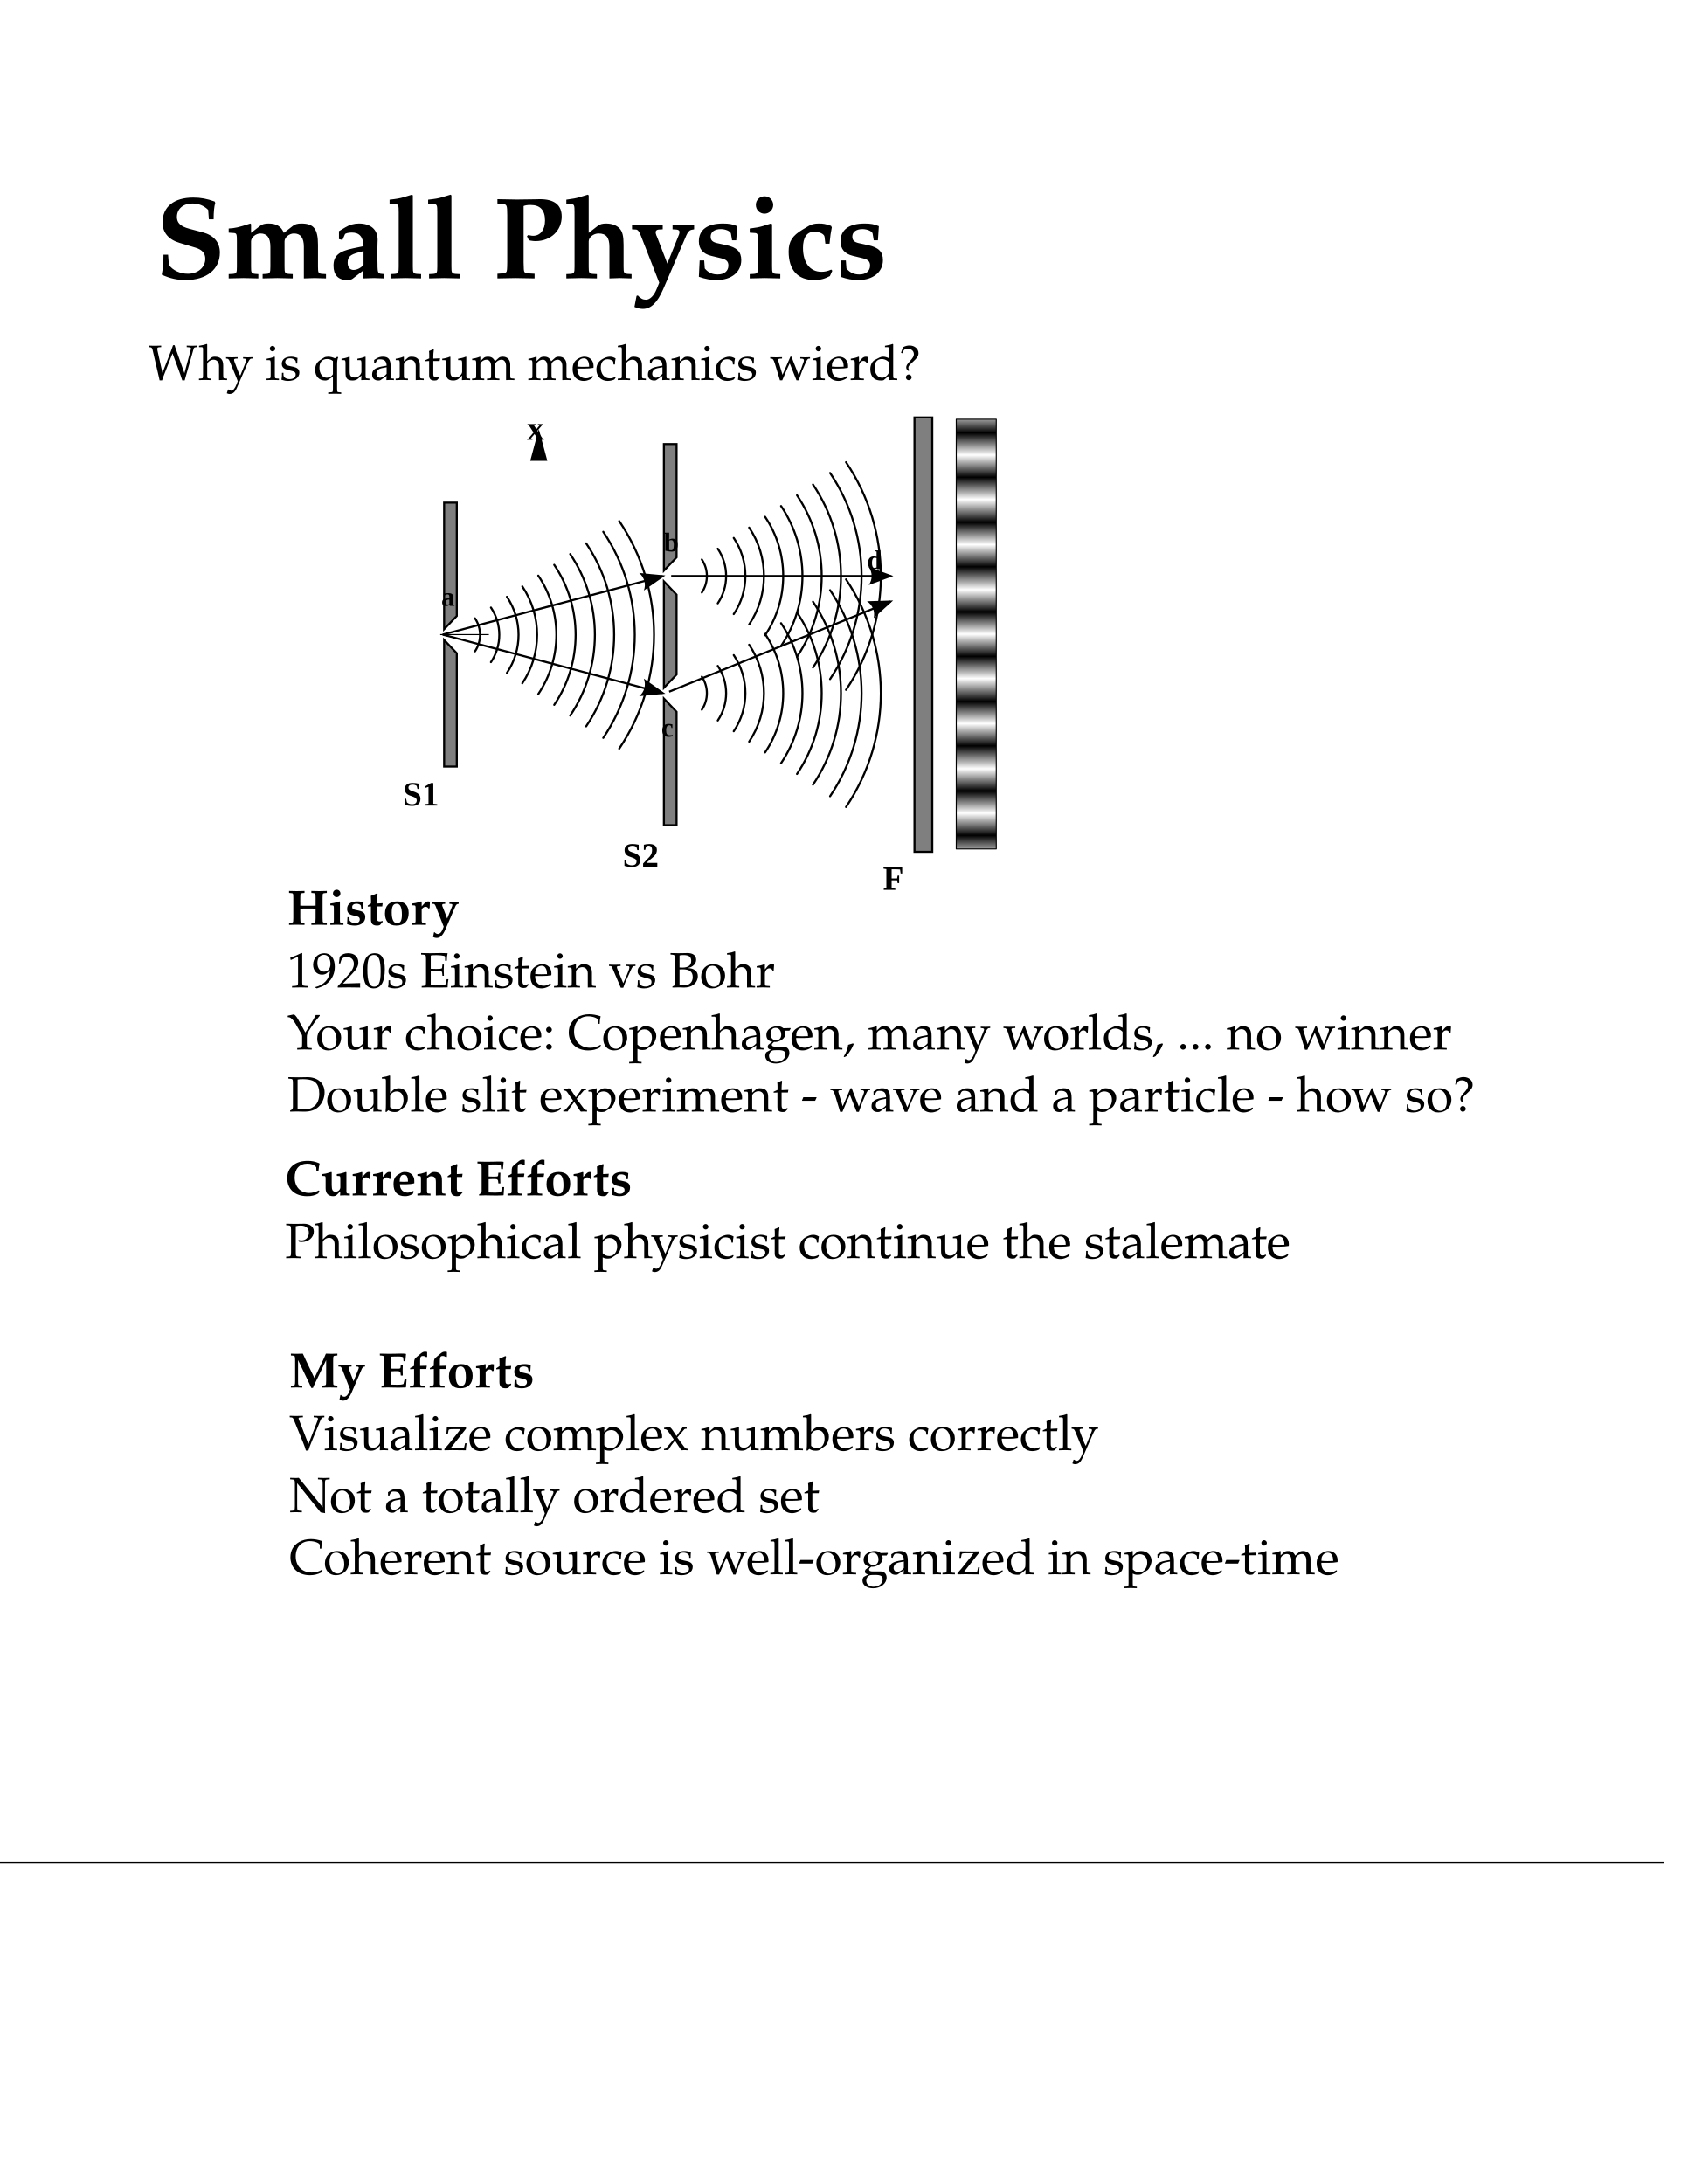
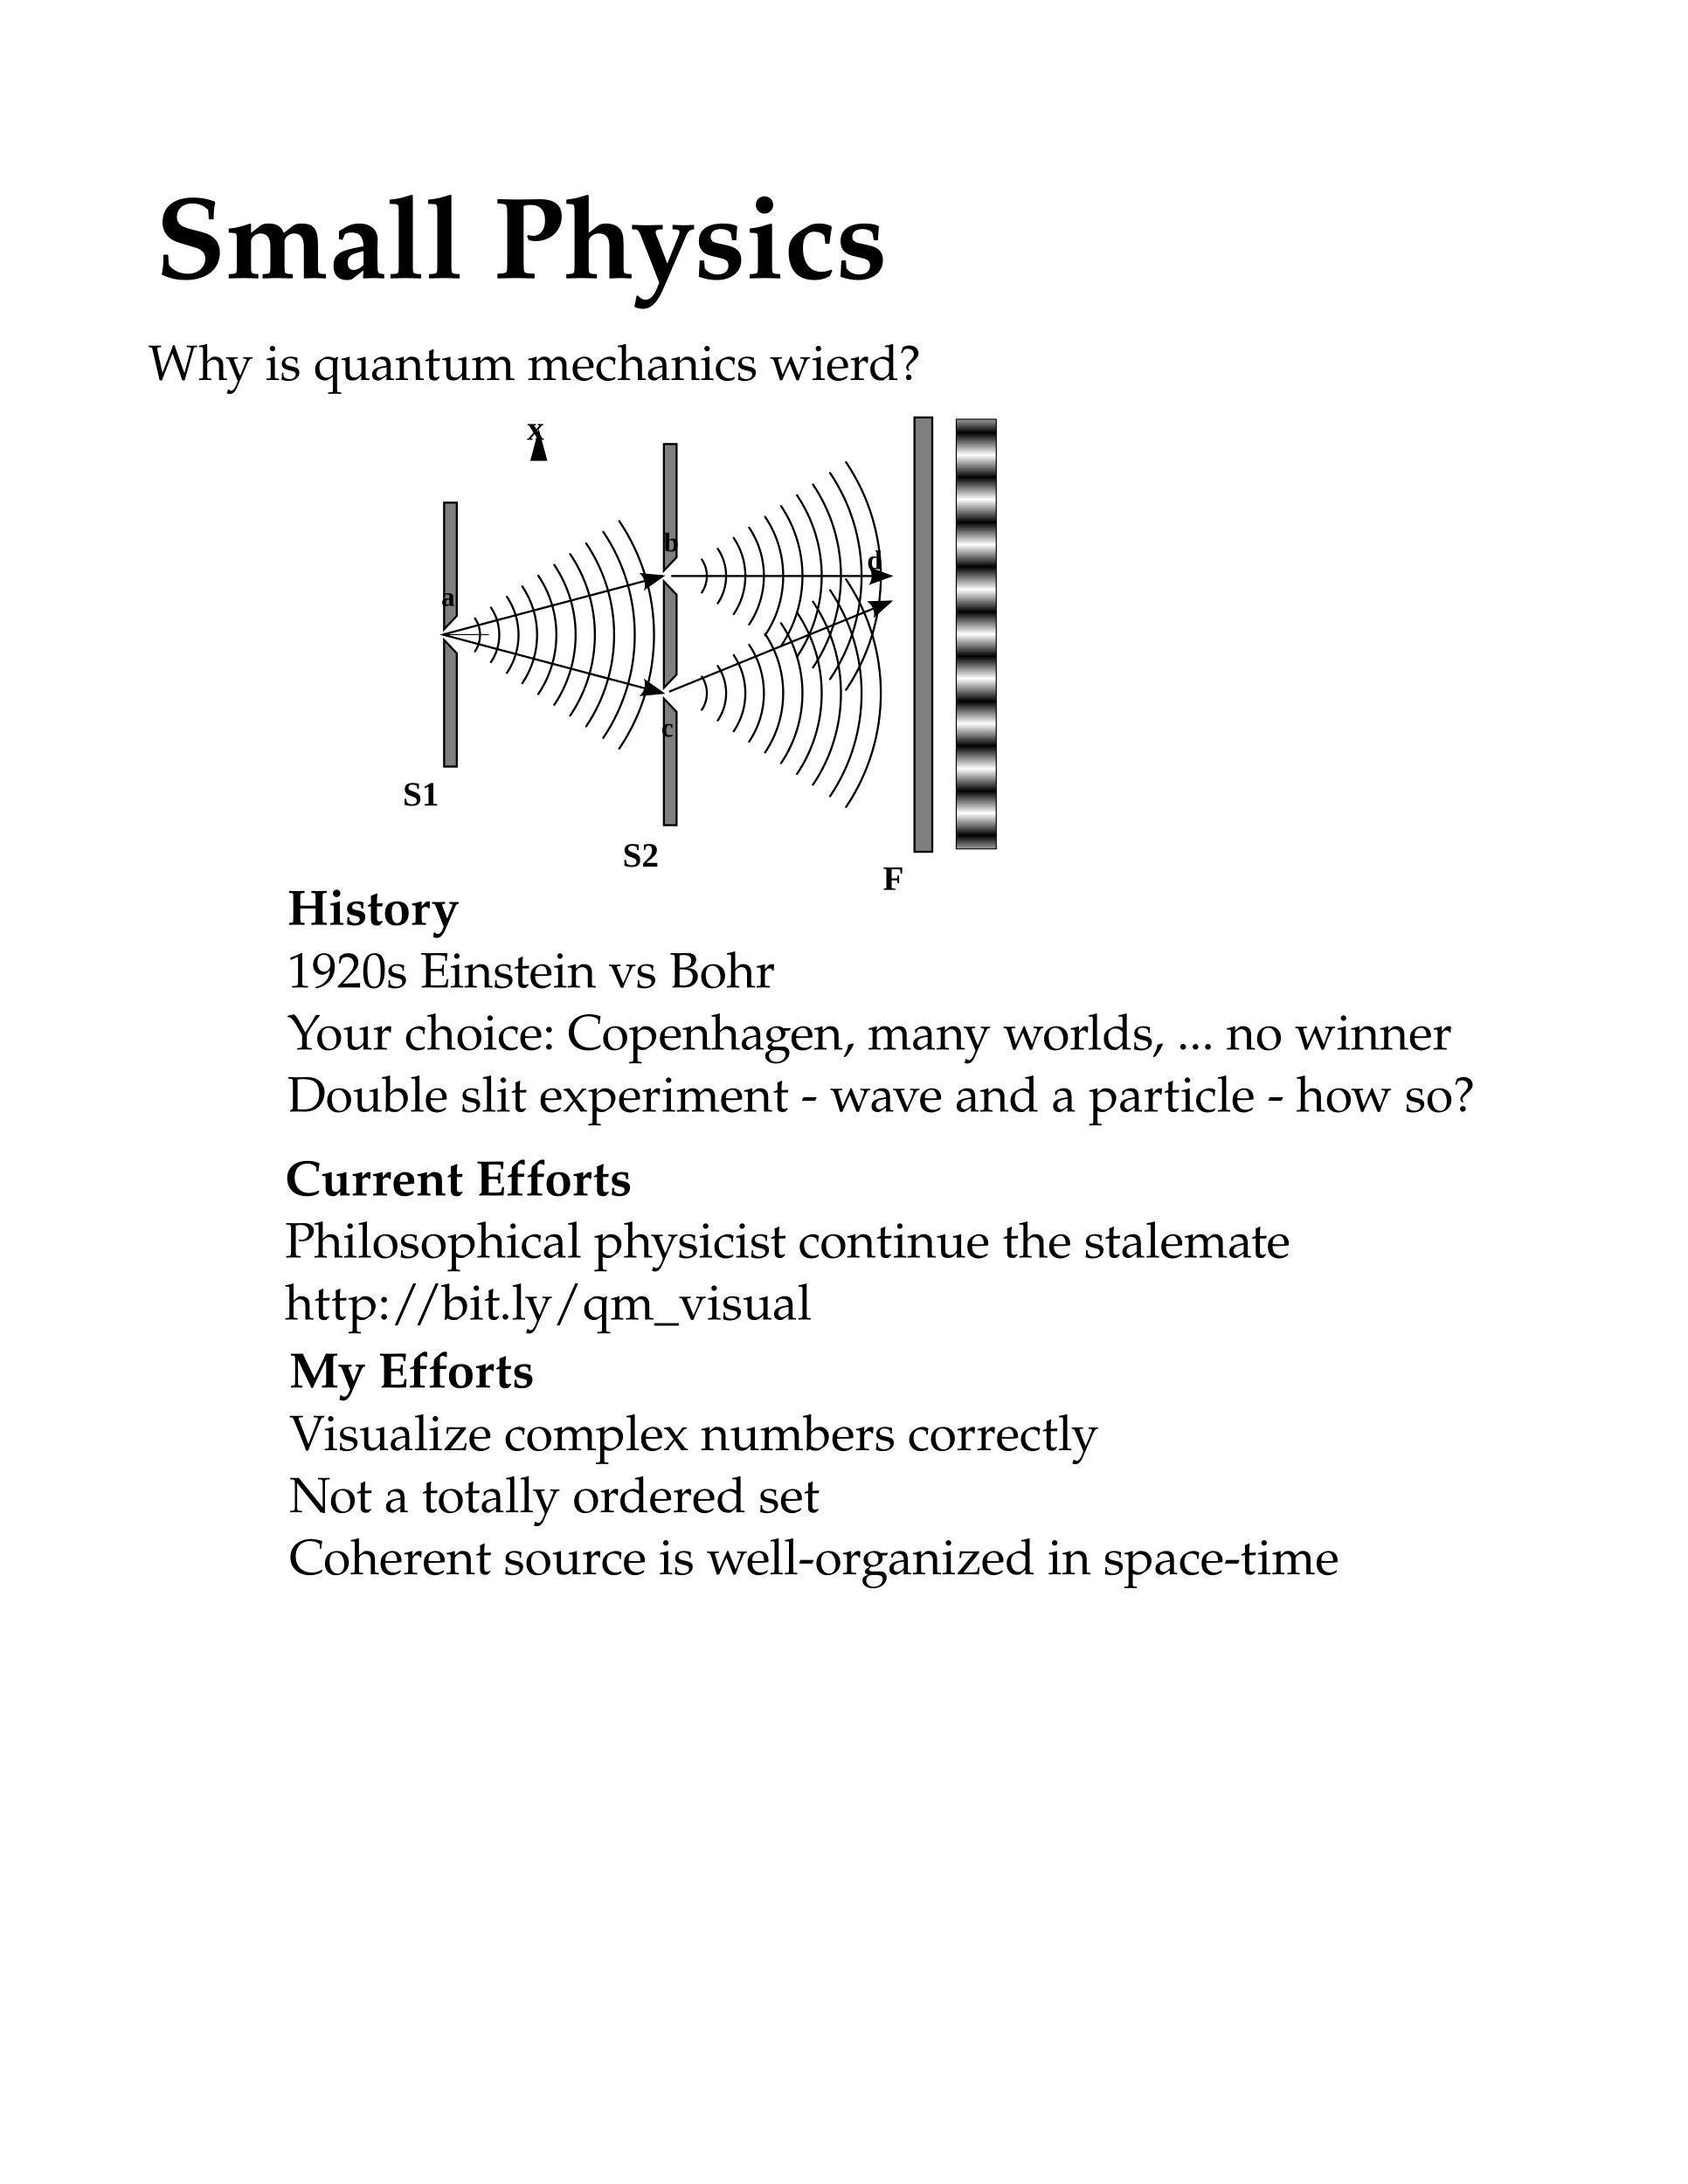
<svg xmlns="http://www.w3.org/2000/svg" xmlns:xlink="http://www.w3.org/1999/xlink" width="612pt" height="792pt" id="svg3038" version="1.1">
  <defs id="defs3040">
    <marker style="overflow:visible" id="Arrow1Sstart" refX="0" refY="0" orient="auto">
      <path transform="scale(0.2,0.2)" style="fill-rule:evenodd;stroke:#000000;stroke-width:1pt;marker-start:none" d="M 0,0 5,-5 -12.5,0 5,5 0,0 z" id="path983" />
    </marker>
    <marker style="overflow:visible" id="Arrow2Send" refX="0" refY="0" orient="auto">
      <path transform="matrix(-0.3,0,0,-0.3,1.5,0)" d="M 8.719,4.034 -2.207,0.016 8.719,-4.002 c -1.745,2.372 -1.735,5.617 -6e-7,8.035 z" style="font-size:12px;fill-rule:evenodd;stroke-width:0.625;stroke-linejoin:round" id="path2148" />
    </marker>
    <linearGradient y2="-144.681" x2="690.735" y1="583.299" x1="690.735" spreadMethod="pad" gradientTransform="translate(310.7448,6.316706)" gradientUnits="userSpaceOnUse" id="linearGradient3174" xlink:href="#linearGradient4043" />
    <linearGradient xlink:href="#linearGradient4043-1" id="linearGradient4038" gradientUnits="userSpaceOnUse" gradientTransform="matrix(6.983559,0,0,0.09288944,-5620.847,657.8282)" x1="720" y1="244" x2="820" y2="244" />
    <linearGradient id="linearGradient4043-1">
      <stop id="stop4069-7" offset="0" style="stop-color:#ffffff;stop-opacity:1" />
      <stop id="stop4103-4" offset="0.031" style="stop-color:#000000;stop-opacity:1" />
      <stop id="stop4087-0" offset="0.062" style="stop-color:#ffffff;stop-opacity:1" />
      <stop id="stop4105-9" offset="0.094" style="stop-color:#000000;stop-opacity:1" />
      <stop id="stop4079-4" offset="0.125" style="stop-color:#ffffff;stop-opacity:1" />
      <stop id="stop4107-8" offset="0.156" style="stop-color:#000000;stop-opacity:1" />
      <stop id="stop4089-8" offset="0.188" style="stop-color:#ffffff;stop-opacity:1" />
      <stop id="stop4109-2" offset="0.219" style="stop-color:#000000;stop-opacity:1" />
      <stop id="stop4077-4" offset="0.25" style="stop-color:#ffffff;stop-opacity:1" />
      <stop id="stop4111-5" offset="0.281" style="stop-color:#000000;stop-opacity:1" />
      <stop id="stop4091-5" offset="0.312" style="stop-color:#ffffff;stop-opacity:1" />
      <stop id="stop4113-1" offset="0.344" style="stop-color:#000000;stop-opacity:1" />
      <stop id="stop4081-7" offset="0.375" style="stop-color:#ffffff;stop-opacity:1" />
      <stop id="stop4115-1" offset="0.406" style="stop-color:#000000;stop-opacity:1" />
      <stop id="stop4093-1" offset="0.438" style="stop-color:#ffffff;stop-opacity:1" />
      <stop id="stop4117-5" offset="0.469" style="stop-color:#000000;stop-opacity:1" />
      <stop id="stop4071-2" offset="0.5" style="stop-color:#ffffff;stop-opacity:1" />
      <stop id="stop4119-7" offset="0.531" style="stop-color:#000000;stop-opacity:1" />
      <stop id="stop4095-6" offset="0.562" style="stop-color:#ffffff;stop-opacity:1" />
      <stop id="stop4121-1" offset="0.594" style="stop-color:#000000;stop-opacity:1" />
      <stop id="stop4083-4" offset="0.625" style="stop-color:#ffffff;stop-opacity:1" />
      <stop id="stop4123-2" offset="0.656" style="stop-color:#000000;stop-opacity:1" />
      <stop id="stop4097-3" offset="0.688" style="stop-color:#ffffff;stop-opacity:1" />
      <stop id="stop4125-2" offset="0.719" style="stop-color:#000000;stop-opacity:1" />
      <stop id="stop4073-2" offset="0.75" style="stop-color:#ffffff;stop-opacity:1" />
      <stop id="stop4127-1" offset="0.781" style="stop-color:#000000;stop-opacity:1" />
      <stop id="stop4099-6" offset="0.812" style="stop-color:#ffffff;stop-opacity:1" />
      <stop id="stop4129-8" offset="0.844" style="stop-color:#000000;stop-opacity:1" />
      <stop id="stop4085-5" offset="0.875" style="stop-color:#ffffff;stop-opacity:1" />
      <stop id="stop4131-7" offset="0.906" style="stop-color:#000000;stop-opacity:1" />
      <stop id="stop4101-6" offset="0.938" style="stop-color:#ffffff;stop-opacity:1" />
      <stop id="stop4133-1" offset="0.969" style="stop-color:#000000;stop-opacity:1" />
      <stop id="stop4047-8" offset="1" style="stop-color:#ffffff;stop-opacity:1" />
    </linearGradient>
    <linearGradient gradientTransform="matrix(6.983559,0,0,0.09288944,-5621.34,717.335)" gradientUnits="userSpaceOnUse" y2="244" x2="820" y1="244" x1="720" id="linearGradient3942" xlink:href="#linearGradient4043-1" />
    <linearGradient spreadMethod="pad" gradientTransform="translate(17.74484,276.6818)" gradientUnits="userSpaceOnUse" xlink:href="#linearGradient4043" id="linearGradient4053" y2="-144.681" x2="690.735" y1="583.299" x1="690.735" />
    <marker id="Arrow2Mend" style="overflow:visible" orient="auto" refY="0" refX="0">
      <path id="path3747" style="font-size:12px;fill-rule:evenodd;stroke-width:0.625;stroke-linejoin:round" transform="scale(-0.6,-0.6)" d="M 8.719,4.034 -2.207,0.016 8.719,-4.002 c -1.745,2.372 -1.735,5.617 -6e-7,8.035 z" />
    </marker>
    <marker id="Arrow2Lend" style="overflow:visible" orient="auto" refY="0" refX="0">
      <path id="path3741" style="font-size:12px;fill-rule:evenodd;stroke-width:0.625;stroke-linejoin:round" transform="matrix(-1.1,0,0,-1.1,-1.1,0)" d="M 8.719,4.034 -2.207,0.016 8.719,-4.002 c -1.745,2.372 -1.735,5.617 -6e-7,8.035 z" />
    </marker>
    <linearGradient id="linearGradient4043">
      <stop id="stop4069" offset="0" style="stop-color:#ffffff;stop-opacity:1" />
      <stop id="stop4103" offset="0.031" style="stop-color:#000000;stop-opacity:1" />
      <stop id="stop4087" offset="0.062" style="stop-color:#ffffff;stop-opacity:1" />
      <stop id="stop4105" offset="0.094" style="stop-color:#000000;stop-opacity:1" />
      <stop id="stop4079" offset="0.125" style="stop-color:#ffffff;stop-opacity:1" />
      <stop id="stop4107" offset="0.156" style="stop-color:#000000;stop-opacity:1" />
      <stop id="stop4089" offset="0.188" style="stop-color:#ffffff;stop-opacity:1" />
      <stop id="stop4109" offset="0.219" style="stop-color:#000000;stop-opacity:1" />
      <stop id="stop4077" offset="0.25" style="stop-color:#ffffff;stop-opacity:1" />
      <stop id="stop4111" offset="0.281" style="stop-color:#000000;stop-opacity:1" />
      <stop id="stop4091" offset="0.312" style="stop-color:#ffffff;stop-opacity:1" />
      <stop id="stop4113" offset="0.344" style="stop-color:#000000;stop-opacity:1" />
      <stop id="stop4081" offset="0.375" style="stop-color:#ffffff;stop-opacity:1" />
      <stop id="stop4115" offset="0.406" style="stop-color:#000000;stop-opacity:1" />
      <stop id="stop4093" offset="0.438" style="stop-color:#ffffff;stop-opacity:1" />
      <stop id="stop4117" offset="0.469" style="stop-color:#000000;stop-opacity:1" />
      <stop id="stop4071" offset="0.5" style="stop-color:#ffffff;stop-opacity:1" />
      <stop id="stop4119" offset="0.531" style="stop-color:#000000;stop-opacity:1" />
      <stop id="stop4095" offset="0.562" style="stop-color:#ffffff;stop-opacity:1" />
      <stop id="stop4121" offset="0.594" style="stop-color:#000000;stop-opacity:1" />
      <stop id="stop4083" offset="0.625" style="stop-color:#ffffff;stop-opacity:1" />
      <stop id="stop4123" offset="0.656" style="stop-color:#000000;stop-opacity:1" />
      <stop id="stop4097" offset="0.688" style="stop-color:#ffffff;stop-opacity:1" />
      <stop id="stop4125" offset="0.719" style="stop-color:#000000;stop-opacity:1" />
      <stop id="stop4073" offset="0.75" style="stop-color:#ffffff;stop-opacity:1" />
      <stop id="stop4127" offset="0.781" style="stop-color:#000000;stop-opacity:1" />
      <stop id="stop4099" offset="0.812" style="stop-color:#ffffff;stop-opacity:1" />
      <stop id="stop4129" offset="0.844" style="stop-color:#000000;stop-opacity:1" />
      <stop id="stop4085" offset="0.875" style="stop-color:#ffffff;stop-opacity:1" />
      <stop id="stop4131" offset="0.906" style="stop-color:#000000;stop-opacity:1" />
      <stop id="stop4101" offset="0.938" style="stop-color:#ffffff;stop-opacity:1" />
      <stop id="stop4133" offset="0.969" style="stop-color:#000000;stop-opacity:1" />
      <stop id="stop4047" offset="1" style="stop-color:#ffffff;stop-opacity:1" />
    </linearGradient>
  </defs>
  <g id="layer1">
    <text xml:space="preserve" style="font-size:24px;font-style:normal;font-variant:normal;font-weight:500;font-stretch:normal;text-align:start;line-height:125%;letter-spacing:0px;word-spacing:0px;writing-mode:lr-tb;text-anchor:start;fill:#000000;fill-opacity:1;stroke:none;font-family:URW Palladio L;-inkscape-font-specification:URW Palladio L Medium" x="75" y="134.444" id="text3047">
      <tspan id="tspan3049" x="75" y="134.444" style="font-size:56px;font-weight:bold;-inkscape-font-specification:URW Palladio L Bold">Small Physics</tspan>
    </text>
  </g>
  <g id="layer2">
    <text xml:space="preserve" style="font-size:24px;font-style:normal;font-variant:normal;font-weight:500;font-stretch:normal;text-align:start;line-height:125%;letter-spacing:0px;word-spacing:0px;writing-mode:lr-tb;text-anchor:start;fill:#000000;fill-opacity:1;stroke:none;font-family:URW Palladio L;-inkscape-font-specification:URW Palladio L Medium" x="138.889" y="447.111" id="text3052">
      <tspan id="tspan3054" x="138.889" y="447.111" style="font-weight:bold;-inkscape-font-specification:URW Palladio L Bold">History</tspan>
      <tspan x="138.889" y="477.425" style="font-weight:500;-inkscape-font-specification:URW Palladio L Medium" id="tspan3005">1920s Einstein vs Bohr</tspan>
      <tspan x="138.889" y="507.425" style="font-weight:500;-inkscape-font-specification:URW Palladio L Medium" id="tspan3007">Your choice: Copenhagen, many worlds, ... no winner</tspan>
      <tspan x="138.889" y="537.425" style="font-weight:500;-inkscape-font-specification:URW Palladio L Medium" id="tspan3999">Double slit experiment - wave and a particle - how so?</tspan>
      <tspan x="138.889" y="567.425" id="tspan3058" />
      <tspan x="138.889" y="597.425" id="tspan3997" />
    </text>
    <text xml:space="preserve" style="font-size:24px;font-style:normal;font-variant:normal;font-weight:500;font-stretch:normal;text-align:start;line-height:125%;letter-spacing:0px;word-spacing:0px;writing-mode:lr-tb;text-anchor:start;fill:#000000;fill-opacity:1;stroke:none;font-family:URW Palladio L;-inkscape-font-specification:URW Palladio L Medium" x="71.693" y="183.702" id="text3476">
      <tspan id="tspan3478" x="71.693" y="183.702">Why is quantum mechanics wierd?</tspan>
    </text>
  </g>
  <g id="layer5">
-     <text id="text3429" y="577.982" x="137.799" style="font-size:24px;font-style:normal;font-variant:normal;font-weight:500;font-stretch:normal;text-align:start;line-height:125%;letter-spacing:0px;word-spacing:0px;writing-mode:lr-tb;text-anchor:start;fill:#000000;fill-opacity:1;stroke:none;font-family:URW Palladio L;-inkscape-font-specification:URW Palladio L Medium" xml:space="preserve">
-       <tspan y="577.982" x="137.799" id="tspan3444" style="font-weight:bold;-inkscape-font-specification:URW Palladio L Bold">Current Efforts</tspan>
-       <tspan y="608.296" x="137.799" style="font-weight:500;-inkscape-font-specification:URW Palladio L Medium" id="tspan3009">Philosophical physicist continue the stalemate</tspan>
+     <text id="text3429" y="577.982" x="137.799" style="font-style:normal;font-variant:normal;font-weight:500;font-stretch:normal;font-size:24px;line-height:125%;font-family:'URW Palladio L';-inkscape-font-specification:'URW Palladio L Medium';text-align:start;letter-spacing:0px;word-spacing:0px;writing-mode:lr-tb;text-anchor:start;fill:#000000;fill-opacity:1;stroke:none" xml:space="preserve">
+       <tspan y="577.982" x="137.799" id="tspan3444" style="font-weight:bold;-inkscape-font-specification:'URW Palladio L Bold'">Current Efforts</tspan>
+       <tspan y="607.982" x="137.799" style="font-weight:500;-inkscape-font-specification:'URW Palladio L Medium'" id="tspan3009">Philosophical physicist continue the stalemate</tspan>
+       <tspan y="637.982" x="137.799" style="font-weight:500;-inkscape-font-specification:'URW Palladio L Medium'" id="tspan5723">http://bit.ly/qm_visual</tspan>
    </text>
  </g>
  <g id="layer6">
    <text xml:space="preserve" style="font-size:24px;font-style:normal;font-variant:normal;font-weight:500;font-stretch:normal;text-align:start;line-height:125%;letter-spacing:0px;word-spacing:0px;writing-mode:lr-tb;text-anchor:start;fill:#000000;fill-opacity:1;stroke:none;font-family:URW Palladio L;-inkscape-font-specification:URW Palladio L Medium" x="139.871" y="670.851" id="text3446">
      <tspan id="tspan3448" x="139.871" y="670.851" style="font-weight:bold;-inkscape-font-specification:URW Palladio L Bold">My Efforts</tspan>
      <tspan x="139.871" y="701.165" style="font-weight:500;-inkscape-font-specification:URW Palladio L Medium" id="tspan3011">Visualize complex numbers correctly</tspan>
      <tspan x="139.871" y="731.165" style="font-weight:500;-inkscape-font-specification:URW Palladio L Medium" id="tspan3013">Not a totally ordered set</tspan>
      <tspan x="139.871" y="761.165" style="font-weight:500;-inkscape-font-specification:URW Palladio L Medium" id="tspan4001">Coherent source is well-organized in space-time</tspan>
      <tspan x="139.871" y="791.165" id="tspan3456" style="font-weight:500;-inkscape-font-specification:URW Palladio L Medium" />
    </text>
    <g transform="matrix(0.4958496,0,0,0.4958496,134.5574,185.8511)" id="g3121">
      <path id="path3617" style="fill:#000000;fill-opacity:1;fill-rule:evenodd;stroke:none" d="m 253.959,43.579 8.334,30.994 -16.668,0 8.334,-30.994 z" />
      <text xml:space="preserve" id="text3619" style="font-size:33.377px;font-style:normal;font-weight:bold;text-align:center;text-anchor:middle;fill:#000000;fill-opacity:1;stroke:none;font-family:Times New Roman" y="54" x="280">
        <tspan id="tspan3621" y="54" x="280">x</tspan>
      </text>
      <path id="path3644" style="fill:#000000;fill-opacity:0.502;fill-rule:evenodd;stroke:#000000;stroke-width:2;stroke-linecap:round;stroke-linejoin:miter;stroke-miterlimit:4;stroke-opacity:1;stroke-dasharray:none;stroke-dashoffset:0" d="m 375.94,58.186 0,123.438 12.344,-12.938 0,-110.5 -12.344,0 z" />
      <path id="path3628" style="fill:#000000;fill-opacity:0.502;fill-rule:evenodd;stroke:#000000;stroke-width:2;stroke-linecap:round;stroke-linejoin:miter;stroke-miterlimit:4;stroke-opacity:1;stroke-dasharray:none;stroke-dashoffset:0" d="m 375.938,192.125 0,103.75 12.344,-12.938 0,-77.844 L 375.938,192.125 z" />
      <path id="path3630" style="fill:#000000;fill-opacity:0.502;fill-rule:evenodd;stroke:#000000;stroke-width:2;stroke-linecap:round;stroke-linejoin:miter;stroke-miterlimit:4;stroke-opacity:1;stroke-dasharray:none;stroke-dashoffset:0" d="m 375.94,306.377 0,123.469 12.344,0 0,-110.5 -12.344,-12.969 z" />
      <text xml:space="preserve" id="text3647" style="font-size:26.375px;font-style:normal;font-weight:bold;text-align:center;text-anchor:middle;fill:#000000;fill-opacity:1;stroke:none;font-family:Times New Roman" y="215.968" x="188.581">
        <tspan id="tspan3649" y="215.968" x="188.581">a</tspan>
      </text>
      <text xml:space="preserve" id="text3651" style="font-size:26.375px;font-style:normal;font-weight:bold;text-align:center;text-anchor:middle;fill:#000000;fill-opacity:1;stroke:none;font-family:Times New Roman" y="162.871" x="406.184">
        <tspan id="tspan3653" y="162.871" x="406.184">b</tspan>
      </text>
      <text xml:space="preserve" id="text3655" style="font-size:26.375px;font-style:normal;font-weight:bold;text-align:center;text-anchor:middle;fill:#000000;fill-opacity:1;stroke:none;font-family:Times New Roman" y="343.496" x="402.392">
        <tspan id="tspan3657" y="343.496" x="402.392">c</tspan>
      </text>
      <path id="rect3623" style="fill:#000000;fill-opacity:0.502;fill-rule:evenodd;stroke:#000000;stroke-width:2;stroke-linecap:round;stroke-linejoin:miter;stroke-miterlimit:4;stroke-opacity:1;stroke-dasharray:none;stroke-dashoffset:0" d="m 161.656,115.312 0,123.438 L 174,225.812 l 0,-110.5 -12.344,0 z m 0,133.938 0,123.469 12.344,0 0,-110.5 L 161.656,249.25 z" />
      <path id="path3669" style="fill:none;stroke:#000000;stroke-width:2;stroke-linecap:butt;stroke-linejoin:miter;stroke-miterlimit:4;stroke-opacity:1;stroke-dasharray:none" d="m 383.048,186.889 213.968,0" />
      <g id="g3937" transform="translate(-19.5,-275.3622)">
        <path id="path3659" style="fill:none;stroke:#000000;stroke-width:1px;stroke-linecap:butt;stroke-linejoin:miter;stroke-opacity:1" d="m 177.369,519.378 47.408,0" />
        <path id="path3683" style="fill:none;stroke:#000000;stroke-width:2;stroke-linecap:round;stroke-linejoin:miter;stroke-miterlimit:4;stroke-opacity:1;stroke-dasharray:none;stroke-dashoffset:0" transform="translate(19.5,275.3622)" d="m 332.371,133.26 a 198.479,198.479 0 0 1 -1e-5,221.976" />
        <path id="path3685" style="fill:none;stroke:#000000;stroke-width:2;stroke-linecap:round;stroke-linejoin:miter;stroke-miterlimit:4;stroke-opacity:1;stroke-dasharray:none;stroke-dashoffset:0" transform="translate(19.5,275.3622)" d="m 316.808,143.758 a 179.707,179.707 0 0 1 -1e-5,200.981" />
        <path id="path3687" style="fill:none;stroke:#000000;stroke-width:2;stroke-linecap:round;stroke-linejoin:miter;stroke-miterlimit:4;stroke-opacity:1;stroke-dasharray:none;stroke-dashoffset:0" transform="translate(19.5,275.3622)" d="m 300.133,155.005 a 159.593,159.593 0 0 1 -1e-5,178.487" />
        <path id="path3689" style="fill:none;stroke:#000000;stroke-width:2;stroke-linecap:round;stroke-linejoin:miter;stroke-miterlimit:4;stroke-opacity:1;stroke-dasharray:none;stroke-dashoffset:0" transform="translate(19.5,275.3622)" d="m 284.57,165.503 a 140.821,140.821 0 0 1 0,157.492" />
        <path id="path3691" style="fill:none;stroke:#000000;stroke-width:2;stroke-linecap:round;stroke-linejoin:miter;stroke-miterlimit:4;stroke-opacity:1;stroke-dasharray:none;stroke-dashoffset:0" transform="translate(19.5,275.3622)" d="m 269.007,176 a 122.048,122.048 0 0 1 -10e-6,136.497" />
        <path id="path3693" style="fill:none;stroke:#000000;stroke-width:2;stroke-linecap:round;stroke-linejoin:miter;stroke-miterlimit:4;stroke-opacity:1;stroke-dasharray:none;stroke-dashoffset:0" transform="translate(19.5,275.3622)" d="m 253.443,186.498 a 103.275,103.275 0 0 1 -1e-5,115.502" />
        <path id="path3695" style="fill:none;stroke:#000000;stroke-width:2;stroke-linecap:round;stroke-linejoin:miter;stroke-miterlimit:4;stroke-opacity:1;stroke-dasharray:none;stroke-dashoffset:0" transform="translate(19.5,275.3622)" d="m 237.88,196.995 a 84.503,84.503 0 0 1 -1e-5,94.507" />
        <path id="path3697" style="fill:none;stroke:#000000;stroke-width:2;stroke-linecap:round;stroke-linejoin:miter;stroke-miterlimit:4;stroke-opacity:1;stroke-dasharray:none;stroke-dashoffset:0" transform="translate(19.5,275.3622)" d="m 222.873,207.118 a 66.401,66.401 0 0 1 -1e-5,74.261" />
        <path id="path3699" style="fill:none;stroke:#000000;stroke-width:2;stroke-linecap:round;stroke-linejoin:miter;stroke-miterlimit:4;stroke-opacity:1;stroke-dasharray:none;stroke-dashoffset:0" transform="translate(19.5,275.3622)" d="m 207.31,217.615 a 47.628,47.628 0 0 1 0,53.266" />
        <path id="path3701" style="fill:none;stroke:#000000;stroke-width:2;stroke-linecap:round;stroke-linejoin:miter;stroke-miterlimit:4;stroke-opacity:1;stroke-dasharray:none;stroke-dashoffset:0" transform="translate(19.5,275.3622)" d="m 191.746,228.113 a 28.855,28.855 0 0 1 0,32.271" />
      </g>
      <path id="path3703" style="fill:none;stroke:#000000;stroke-width:2;stroke-linecap:butt;stroke-linejoin:miter;stroke-miterlimit:4;stroke-opacity:1;stroke-dasharray:none" d="m 160.238,244.016 214.544,56.988" />
      <path id="path3705" style="fill:none;stroke:#000000;stroke-width:2;stroke-linecap:butt;stroke-linejoin:miter;stroke-miterlimit:4;stroke-opacity:1;stroke-dasharray:none" d="M 160.238,244.016 374.782,187.027" />
      <path id="path3923" style="font-size:12px;fill-rule:evenodd;stroke-width:0.625;stroke-linejoin:round" d="m 356.396,286.938 20.962,14.714 -25.5,2.372 c 5.051,-4.058 6.863,-10.964 4.538,-17.085 z" />
      <path id="path3931" style="font-size:12px;fill-rule:evenodd;stroke-width:0.625;stroke-linejoin:round" d="m 351.839,183.94 25.501,2.372 -20.962,14.714 c 2.372,-6.029 0.517,-12.924 -4.538,-17.085 z" />
      <path id="path3954" style="fill:none;stroke:#000000;stroke-width:2;stroke-linecap:round;stroke-linejoin:miter;stroke-miterlimit:4;stroke-opacity:1;stroke-dasharray:none;stroke-dashoffset:0" d="m 553.528,75.901 a 198.479,198.479 0 0 1 -10e-6,221.976" />
      <path id="path3956" style="fill:none;stroke:#000000;stroke-width:2;stroke-linecap:round;stroke-linejoin:miter;stroke-miterlimit:4;stroke-opacity:1;stroke-dasharray:none;stroke-dashoffset:0" d="m 537.965,86.398 a 179.707,179.707 0 0 1 -10e-6,200.981" />
      <path id="path3958" style="fill:none;stroke:#000000;stroke-width:2;stroke-linecap:round;stroke-linejoin:miter;stroke-miterlimit:4;stroke-opacity:1;stroke-dasharray:none;stroke-dashoffset:0" d="m 521.29,97.646 a 159.593,159.593 0 0 1 -10e-6,178.487" />
      <path id="path3960" style="fill:none;stroke:#000000;stroke-width:2;stroke-linecap:round;stroke-linejoin:miter;stroke-miterlimit:4;stroke-opacity:1;stroke-dasharray:none;stroke-dashoffset:0" d="m 505.727,108.143 a 140.821,140.821 0 0 1 0,157.492" />
      <path id="path3962" style="fill:none;stroke:#000000;stroke-width:2;stroke-linecap:round;stroke-linejoin:miter;stroke-miterlimit:4;stroke-opacity:1;stroke-dasharray:none;stroke-dashoffset:0" d="m 490.164,118.641 a 122.048,122.048 0 0 1 -10e-6,136.497" />
      <path id="path3964" style="fill:none;stroke:#000000;stroke-width:2;stroke-linecap:round;stroke-linejoin:miter;stroke-miterlimit:4;stroke-opacity:1;stroke-dasharray:none;stroke-dashoffset:0" d="m 474.601,129.138 a 103.275,103.275 0 0 1 -10e-6,115.502" />
      <path id="path3966" style="fill:none;stroke:#000000;stroke-width:2;stroke-linecap:round;stroke-linejoin:miter;stroke-miterlimit:4;stroke-opacity:1;stroke-dasharray:none;stroke-dashoffset:0" d="m 459.037,139.636 a 84.503,84.503 0 0 1 -1e-5,94.507" />
      <path id="path3968" style="fill:none;stroke:#000000;stroke-width:2;stroke-linecap:round;stroke-linejoin:miter;stroke-miterlimit:4;stroke-opacity:1;stroke-dasharray:none;stroke-dashoffset:0" d="m 444.03,149.758 a 66.401,66.401 0 0 1 -1e-5,74.261" />
      <path id="path3970" style="fill:none;stroke:#000000;stroke-width:2;stroke-linecap:round;stroke-linejoin:miter;stroke-miterlimit:4;stroke-opacity:1;stroke-dasharray:none;stroke-dashoffset:0" d="m 428.467,160.256 a 47.628,47.628 0 0 1 0,53.266" />
      <path id="path3972" style="fill:none;stroke:#000000;stroke-width:2;stroke-linecap:round;stroke-linejoin:miter;stroke-miterlimit:4;stroke-opacity:1;stroke-dasharray:none;stroke-dashoffset:0" d="m 412.904,170.753 a 28.855,28.855 0 0 1 0,32.271" />
      <path id="path3978" style="fill:none;stroke:#000000;stroke-width:2;stroke-linecap:round;stroke-linejoin:miter;stroke-miterlimit:4;stroke-opacity:1;stroke-dasharray:none;stroke-dashoffset:0" d="m 553.528,190.154 a 198.479,198.479 0 0 1 -10e-6,221.976" />
      <path id="path3980" style="fill:none;stroke:#000000;stroke-width:2;stroke-linecap:round;stroke-linejoin:miter;stroke-miterlimit:4;stroke-opacity:1;stroke-dasharray:none;stroke-dashoffset:0" d="m 537.965,200.652 a 179.707,179.707 0 0 1 -10e-6,200.981" />
      <path id="path3982" style="fill:none;stroke:#000000;stroke-width:2;stroke-linecap:round;stroke-linejoin:miter;stroke-miterlimit:4;stroke-opacity:1;stroke-dasharray:none;stroke-dashoffset:0" d="m 521.29,211.899 a 159.593,159.593 0 0 1 -10e-6,178.487" />
      <path id="path3984" style="fill:none;stroke:#000000;stroke-width:2;stroke-linecap:round;stroke-linejoin:miter;stroke-miterlimit:4;stroke-opacity:1;stroke-dasharray:none;stroke-dashoffset:0" d="m 505.727,222.396 a 140.821,140.821 0 0 1 0,157.492" />
      <path id="path3986" style="fill:none;stroke:#000000;stroke-width:2;stroke-linecap:round;stroke-linejoin:miter;stroke-miterlimit:4;stroke-opacity:1;stroke-dasharray:none;stroke-dashoffset:0" d="m 490.164,232.894 a 122.048,122.048 0 0 1 -10e-6,136.497" />
      <path id="path3988" style="fill:none;stroke:#000000;stroke-width:2;stroke-linecap:round;stroke-linejoin:miter;stroke-miterlimit:4;stroke-opacity:1;stroke-dasharray:none;stroke-dashoffset:0" d="m 474.601,243.391 a 103.275,103.275 0 0 1 -10e-6,115.502" />
      <path id="path3990" style="fill:none;stroke:#000000;stroke-width:2;stroke-linecap:round;stroke-linejoin:miter;stroke-miterlimit:4;stroke-opacity:1;stroke-dasharray:none;stroke-dashoffset:0" d="m 459.037,253.889 a 84.503,84.503 0 0 1 -1e-5,94.507" />
      <path id="path3992" style="fill:none;stroke:#000000;stroke-width:2;stroke-linecap:round;stroke-linejoin:miter;stroke-miterlimit:4;stroke-opacity:1;stroke-dasharray:none;stroke-dashoffset:0" d="m 444.03,264.012 a 66.401,66.401 0 0 1 -1e-5,74.261" />
      <path id="path3994" style="fill:none;stroke:#000000;stroke-width:2;stroke-linecap:round;stroke-linejoin:miter;stroke-miterlimit:4;stroke-opacity:1;stroke-dasharray:none;stroke-dashoffset:0" d="m 428.467,274.509 a 47.628,47.628 0 0 1 0,53.266" />
      <path id="path3996" style="fill:none;stroke:#000000;stroke-width:2;stroke-linecap:round;stroke-linejoin:miter;stroke-miterlimit:4;stroke-opacity:1;stroke-dasharray:none;stroke-dashoffset:0" d="m 412.904,285.007 a 28.855,28.855 0 0 1 0,32.271" />
      <path id="path4017" style="font-size:12px;fill-rule:evenodd;stroke-width:0.625;stroke-linejoin:round" d="m 575.636,178.015 24.037,8.839 -24.037,8.839 c 3.84,-5.219 3.818,-12.358 0,-17.678 z" />
      <path id="path4021" style="fill:none;stroke:#000000;stroke-width:2;stroke-linecap:butt;stroke-linejoin:miter;stroke-miterlimit:4;stroke-opacity:1;stroke-dasharray:none" d="M 381.048,299.678 597.017,211.76" />
      <path id="path4031" style="font-size:12px;fill-rule:evenodd;stroke-width:0.625;stroke-linejoin:round" d="m 573.869,211.492 25.599,-0.754 -19.012,17.159 c 1.619,-6.274 -1.062,-12.891 -6.587,-16.405 z" />
      <rect id="rect4035" style="fill:#000000;fill-opacity:0.502;fill-rule:evenodd;stroke:#000000;stroke-width:2;stroke-linecap:round;stroke-linejoin:miter;stroke-miterlimit:4;stroke-opacity:1;stroke-dasharray:none;stroke-dashoffset:0" y="32.22" x="620.267" height="423.56" width="17.334" />
      <text xml:space="preserve" id="text4037" style="font-size:26.375px;font-style:normal;font-weight:bold;text-align:center;text-anchor:middle;fill:#000000;fill-opacity:1;stroke:none;font-family:Times New Roman" y="180.205" x="604.398">
        <tspan id="tspan4039" y="180.205" x="604.398">d</tspan>
      </text>
      <text xml:space="preserve" id="text4139" style="font-size:33.377px;font-style:normal;font-weight:bold;text-align:center;text-anchor:middle;fill:#000000;fill-opacity:1;stroke:none;font-family:Times New Roman" y="410.75" x="168.244">
        <tspan id="tspan4141" y="410.75" x="168.244">S1</tspan>
      </text>
      <text xml:space="preserve" id="text4143" style="font-size:33.377px;font-style:normal;font-weight:bold;text-align:center;text-anchor:middle;fill:#000000;fill-opacity:1;stroke:none;font-family:Times New Roman" y="470.29" x="382.528">
        <tspan id="tspan4145" y="470.29" x="382.528">S2</tspan>
      </text>
      <text xml:space="preserve" id="text4147" style="font-size:33.377px;font-style:normal;font-weight:bold;text-align:center;text-anchor:middle;fill:#000000;fill-opacity:1;stroke:none;font-family:Times New Roman" y="492.9" x="628.885">
        <tspan id="tspan4149" y="492.9" x="628.885">F</tspan>
      </text>
      <rect style="color:#000000;fill:url(#linearGradient4038);fill-opacity:1;fill-rule:nonzero;stroke:#000000;stroke-width:0.986;stroke-linecap:round;stroke-linejoin:round;stroke-miterlimit:4;stroke-opacity:1;stroke-dasharray:none;stroke-dashoffset:0;marker:none;visibility:visible;display:inline;overflow:visible;enable-background:accumulate" id="rect3934" width="419.014" height="39.014" x="-453.014" y="660.986" transform="matrix(0,-1,1,0,0,0)" />
    </g>
-     <path style="fill:none;stroke:#000000;stroke-width:1px;stroke-linecap:butt;stroke-linejoin:miter;stroke-opacity:1" d="m -6.875,900.594 811.209,0" id="path4003" />
  </g>
  <g id="layer4" />
</svg>
